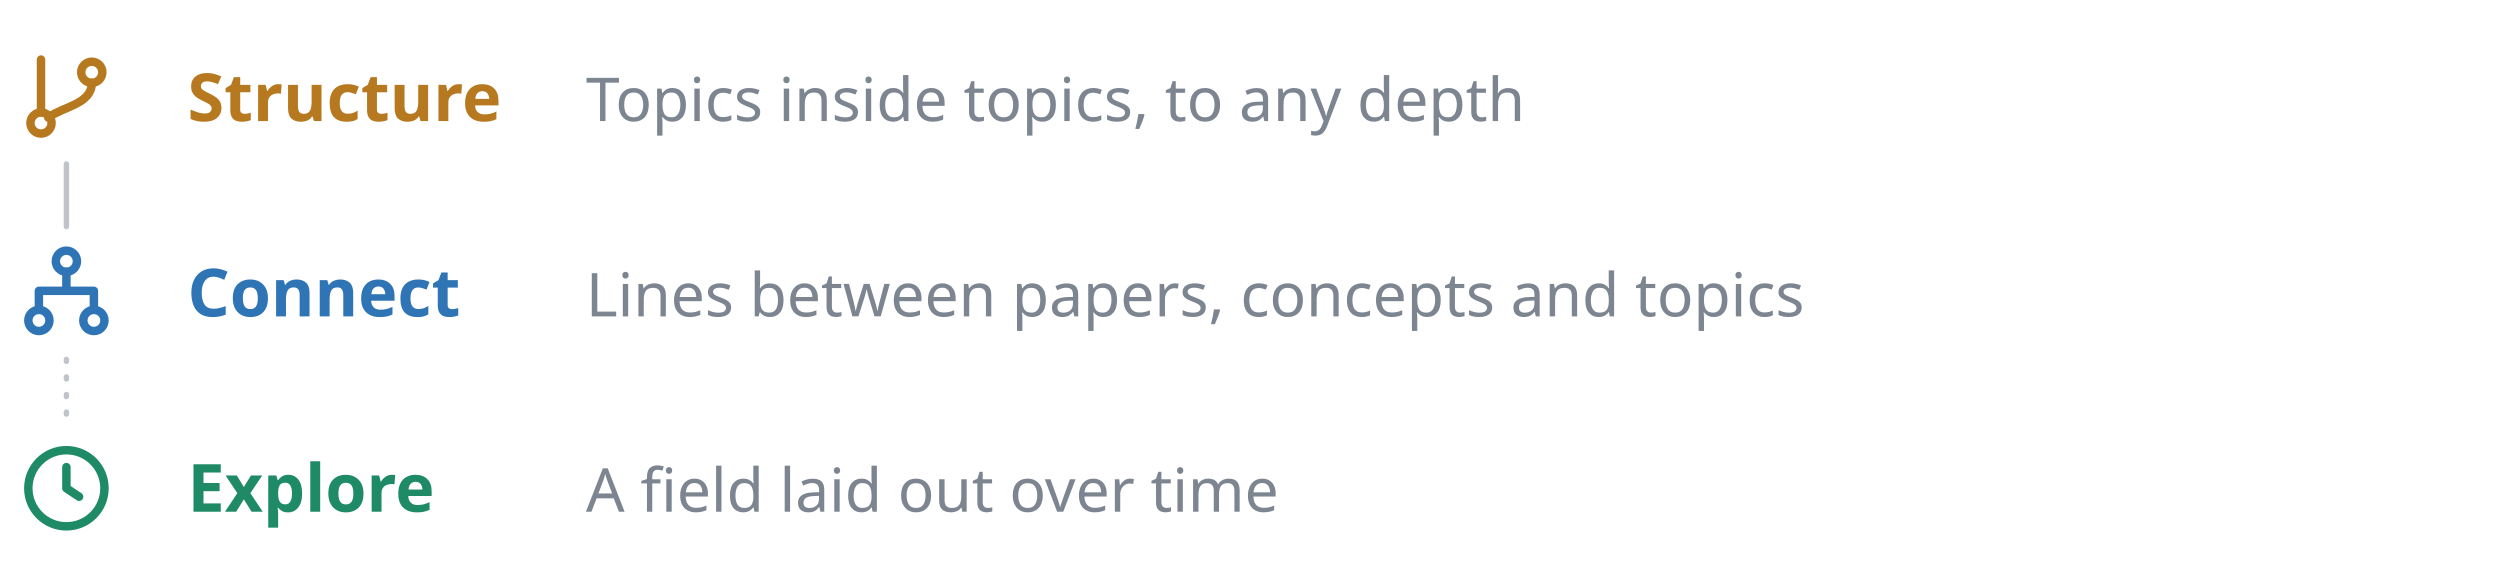
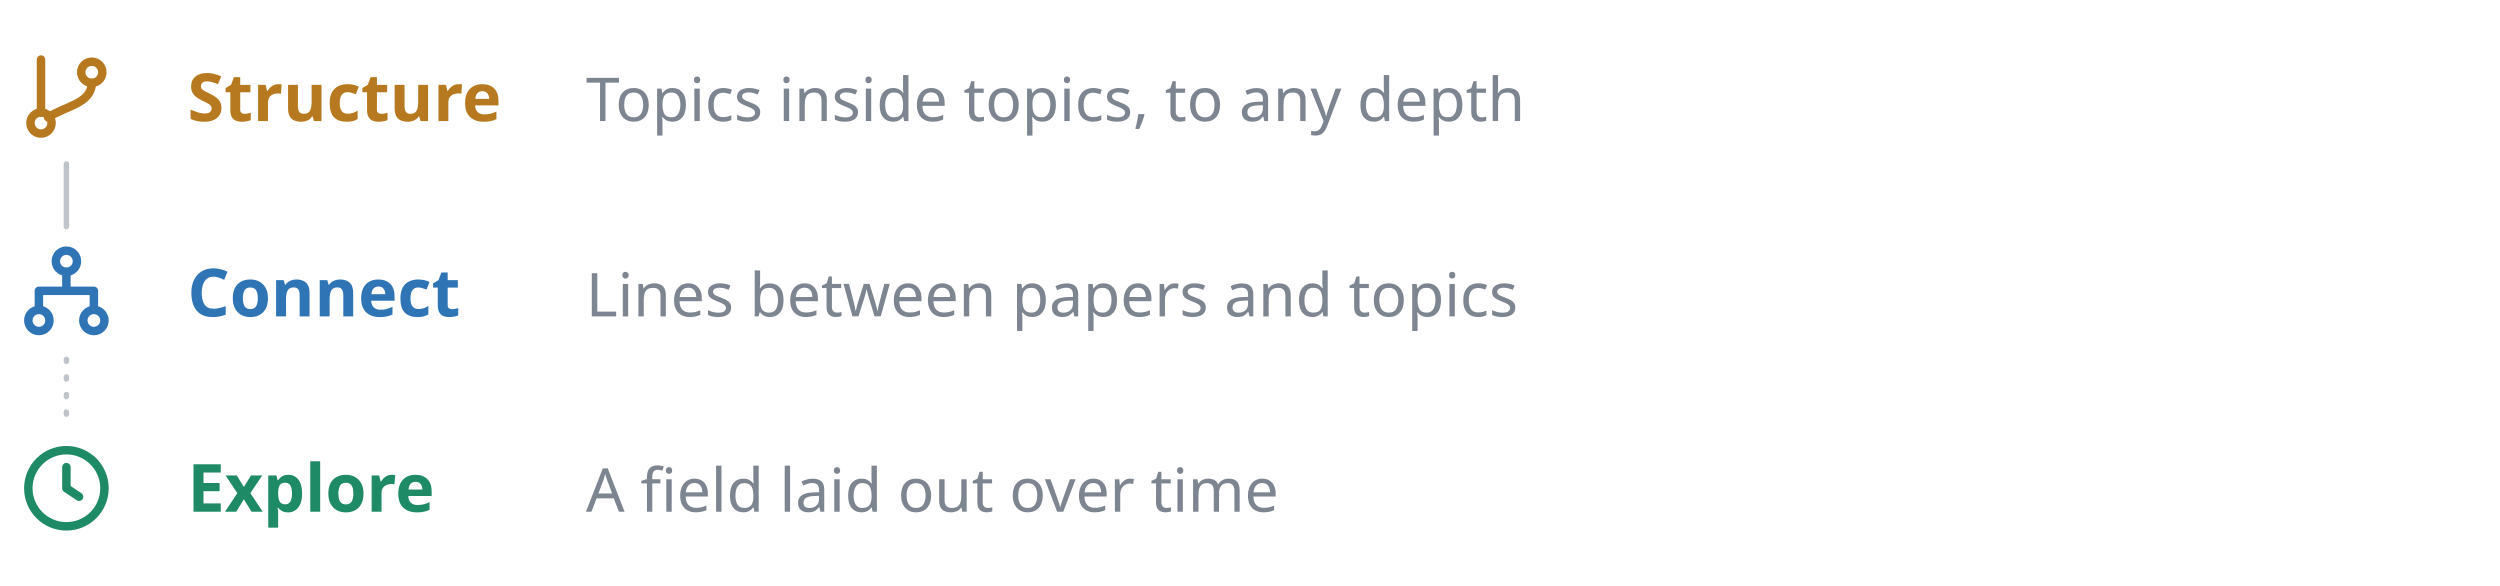
- <svg xmlns="http://www.w3.org/2000/svg" width="640" height="150" viewBox="0 0 640 150" role="img" aria-label="Structure: topics inside topics, to any depth. Connect: lines between papers, concepts and topics. Explore: a field laid out over time.">
+ <svg xmlns="http://www.w3.org/2000/svg" width="640" height="150" viewBox="0 0 640 150" role="img" aria-label="Structure: topics inside topics, to any depth. Connect: lines between papers and topics. Explore: a field laid out over time.">
  <style>
    .t{font:600 17px -apple-system,BlinkMacSystemFont,"Segoe UI","Noto Sans",Helvetica,Arial,sans-serif}
    .c{font:400 15.5px -apple-system,BlinkMacSystemFont,"Segoe UI","Noto Sans",Helvetica,Arial,sans-serif;fill:#7d8590}
    .i{fill:none;stroke-width:2;stroke-linecap:round;stroke-linejoin:round}
    .k{fill:none;stroke:#8b949e;stroke-width:1.4;opacity:.55;stroke-linecap:round}
  </style>
  <path class="k" d="M17 42V58" />
  <path class="k" d="M17 92V108" stroke-dasharray="0.5 4" />
  <g class="i" stroke="#B7791F" transform="translate(4 12) scale(1.083)">
    <path d="M6 3v12.5" />
    <circle cx="6" cy="18" r="2.5" />
    <circle cx="18" cy="6" r="2.5" />
    <path d="M18 8.5c0 5-6.5 5.5-10.3 8.2" />
  </g>
  <text class="t" x="48" y="31" fill="#B7791F">Structure</text>
  <text class="c" x="150" y="31">Topics inside topics, to any depth</text>
  <g class="i" stroke="#2F74B5" transform="translate(4 62) scale(1.083)">
    <circle cx="12" cy="4.5" r="2.5" />
    <circle cx="5.5" cy="18.5" r="2.5" />
    <circle cx="18.5" cy="18.5" r="2.5" />
    <path d="M12 7v4.5M12 11.5H5.5V16M12 11.5h6.5V16" />
  </g>
  <text class="t" x="48" y="81" fill="#2F74B5">Connect</text>
-   <text class="c" x="150" y="81">Lines between papers, concepts and topics</text>
+   <text class="c" x="150" y="81">Lines between papers and topics</text>
  <g class="i" stroke="#1F8A66" transform="translate(4 112) scale(1.083)">
    <circle cx="12" cy="12" r="9" />
    <path d="M12 7v5l3 2" />
  </g>
  <text class="t" x="48" y="131" fill="#1F8A66">Explore</text>
  <text class="c" x="150" y="131">A field laid out over time</text>
</svg>
